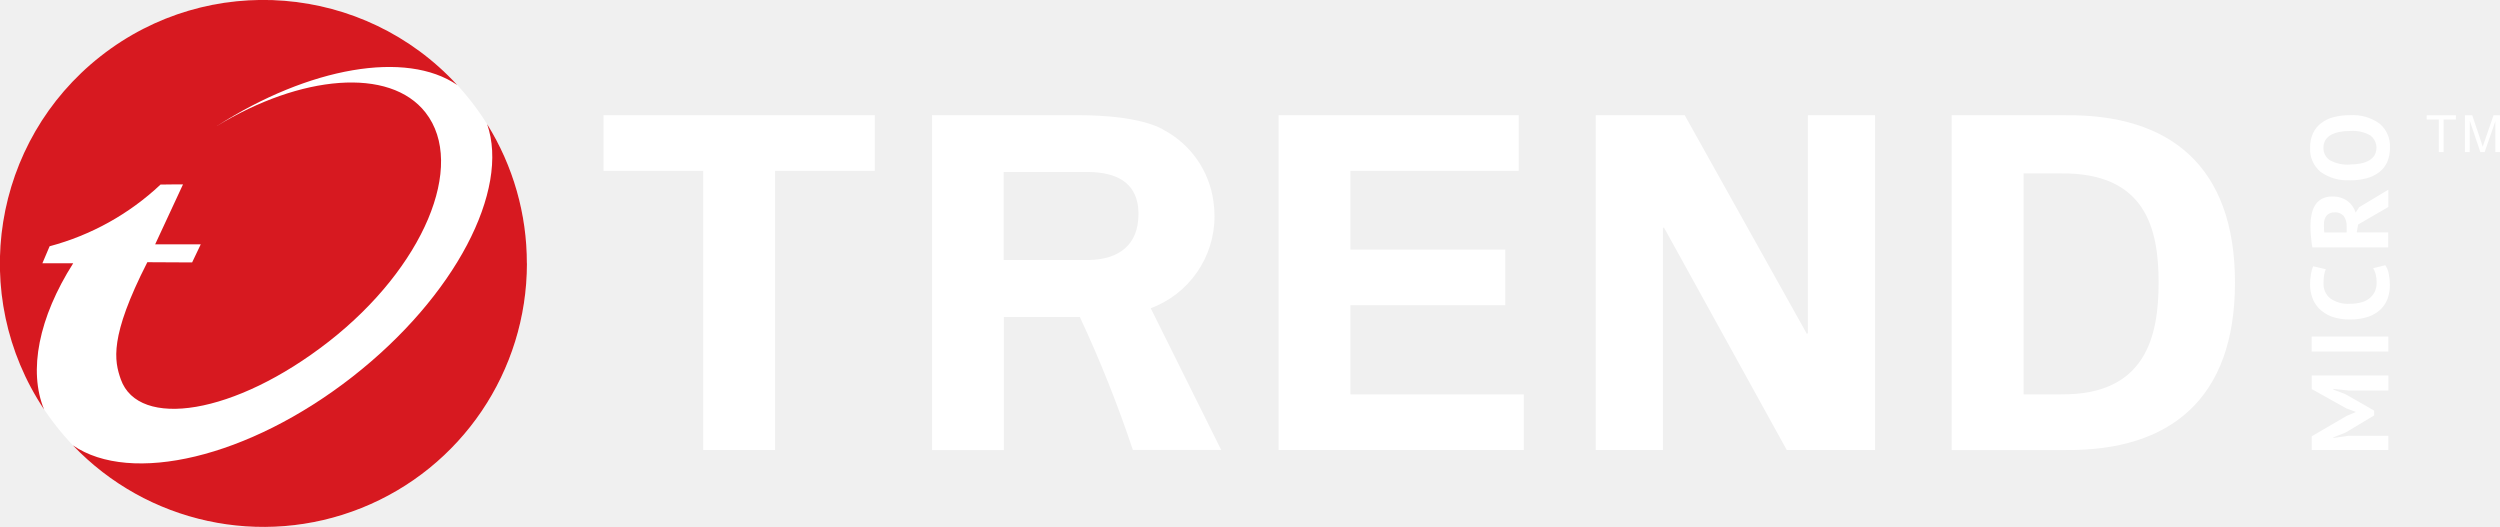
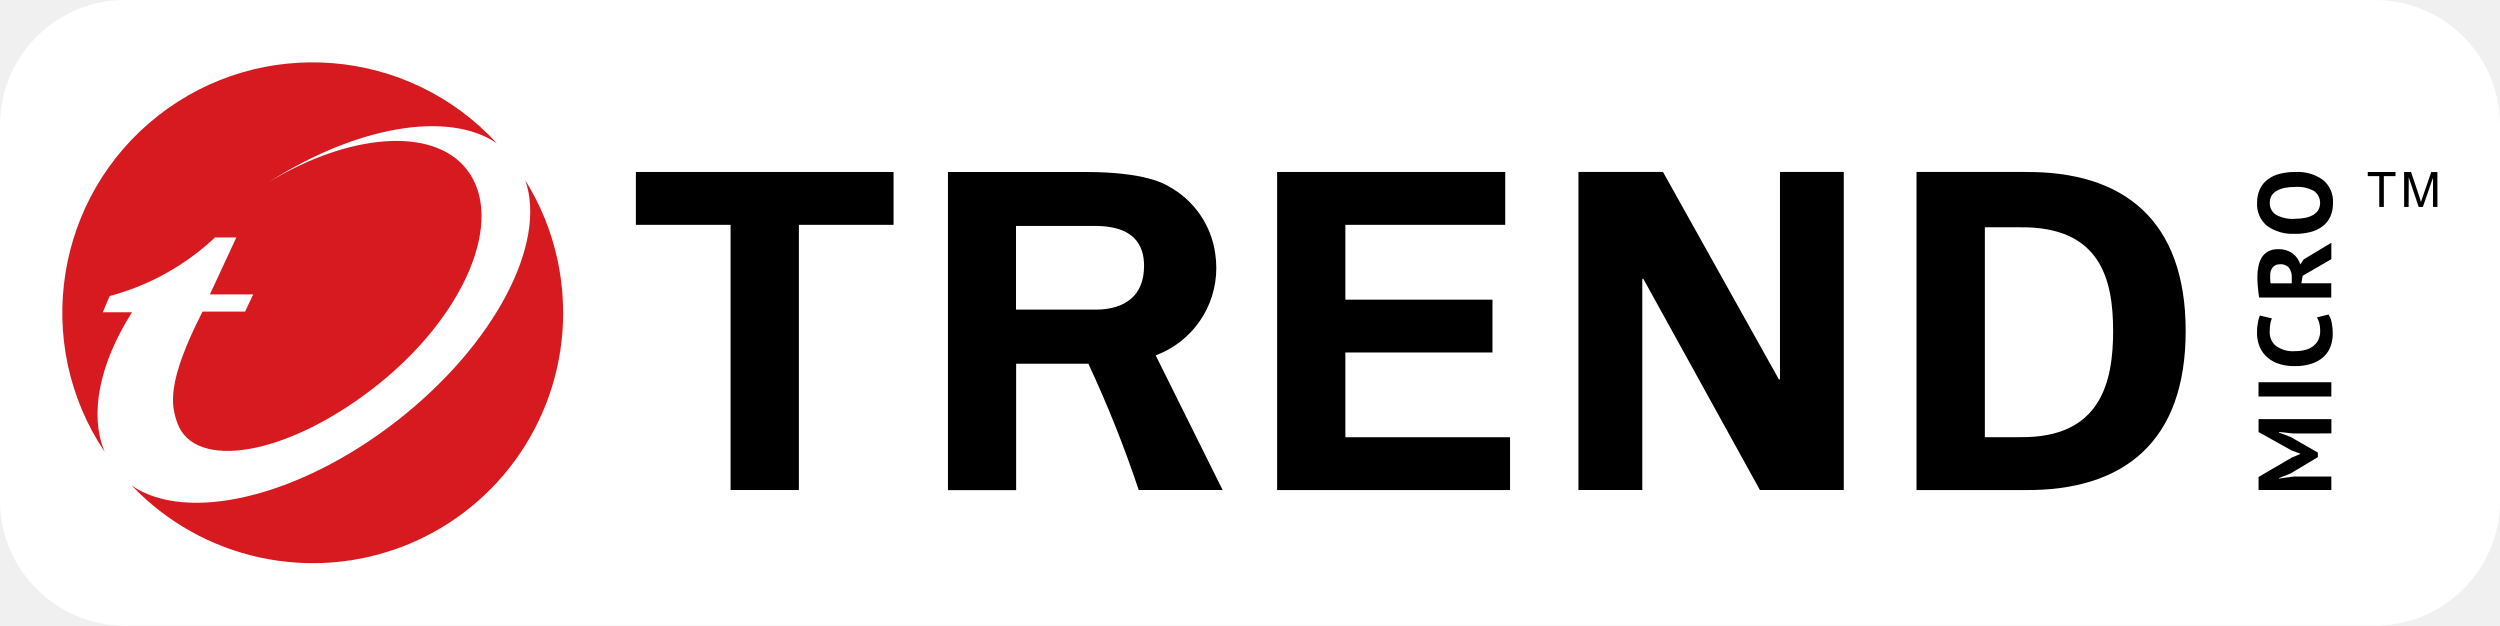
- <svg xmlns="http://www.w3.org/2000/svg" id="Group_2769" data-name="Group 2769" width="144.704" height="30.5" viewBox="0 0 144.704 30.5">
-   <defs>
-     <clipPath id="clip-path">
-       <rect id="Rectangle_1015" data-name="Rectangle 1015" width="144.704" height="30.5" fill="none" />
-     </clipPath>
+ <svg xmlns="http://www.w3.org/2000/svg" width="52.859mm" height="13.229mm" viewBox="0 0 52.859 13.229" version="1.1" id="svg1" xml:space="preserve">
+   <defs id="defs1">
+     <style id="style1">
+       .cls-1 {
+         fill: none;
+       }
+     </style>
+     <style id="style1-5">.b555f035-ddb7-45c4-a3cc-c93e6b76b4cf{fill:#e00;}</style>
  </defs>
-   <g id="Group_2768" data-name="Group 2768" clip-path="url(#clip-path)">
-     <path id="Path_1419" data-name="Path 1419" d="M30.507,15.258A15.248,15.248,0,1,1,15.258.01,15.248,15.248,0,0,1,30.507,15.258" transform="translate(-0.007 -0.007)" fill="#fff" />
-     <path id="Path_1420" data-name="Path 1420" d="M2.552,23.7A15.249,15.249,0,0,1,26.463,4.919C23.517,2.905,17.9,3.868,12.543,7.3,17.4,4.334,22.56,3.865,24.63,6.514c2.38,3.043-.122,8.975-5.592,13.25S8.021,24.843,6.993,21.96c-.378-1.076-.675-2.449,1.535-6.783l2.592.013.5-1.048H8.981l1.611-3.468s-1.288,0-1.3.009a15.01,15.01,0,0,1-6.42,3.571l-.419.985H4.237C2.242,18.373,1.629,21.462,2.552,23.7Z" fill="#d71920" />
-     <path id="Path_1421" data-name="Path 1421" d="M39.771,31.045A15.249,15.249,0,0,1,13.49,41.571c3.346,2.3,10.16.735,16.177-3.965,5.957-4.653,9.125-10.808,7.8-14.626a15.18,15.18,0,0,1,2.3,8.065" transform="translate(-9.271 -15.794)" fill="#d71920" />
-     <path id="Path_1422" data-name="Path 1422" d="M430,70.369l-.882-.094v.038l.71.272,1.657.948v.278l-1.661.994-.707.281v.031l.879-.125h2.308v.822H427.87v-.794l2.03-1.185.507-.21V71.6l-.522-.191-2.014-1.123V69.5h4.438v.869H430Z" transform="translate(-294.065 -47.766)" fill="#fff" />
-     <rect id="Rectangle_1014" data-name="Rectangle 1014" width="4.438" height="0.869" transform="translate(133.802 19.48)" fill="#fff" />
-     <path id="Path_1423" data-name="Path 1423" d="M431.92,49.07a1.343,1.343,0,0,1,.206.516,3.337,3.337,0,0,1,.062.644,2.328,2.328,0,0,1-.122.757,1.672,1.672,0,0,1-.4.632,1.968,1.968,0,0,1-.716.435,3.154,3.154,0,0,1-1.069.163,3.006,3.006,0,0,1-1.095-.178,2.067,2.067,0,0,1-.71-.469,1.735,1.735,0,0,1-.388-.644,2.27,2.27,0,0,1-.119-.71,3.427,3.427,0,0,1,.053-.644,2.33,2.33,0,0,1,.122-.435l.735.172a1.262,1.262,0,0,0-.1.347,3.045,3.045,0,0,0-.031.485,1.049,1.049,0,0,0,.375.844,1.756,1.756,0,0,0,1.166.322,2.433,2.433,0,0,0,.625-.075,1.3,1.3,0,0,0,.482-.231,1.094,1.094,0,0,0,.316-.388,1.216,1.216,0,0,0,.109-.538,1.756,1.756,0,0,0-.056-.482,1.387,1.387,0,0,0-.144-.344l.707-.175Z" transform="translate(-293.858 -33.725)" fill="#fff" />
-     <path id="Path_1424" data-name="Path 1424" d="M427.749,38.46c-.019-.1-.034-.2-.047-.316s-.025-.222-.034-.335-.016-.222-.022-.328-.006-.2-.006-.291a3.086,3.086,0,0,1,.059-.613,1.691,1.691,0,0,1,.194-.538,1.071,1.071,0,0,1,.385-.382,1.2,1.2,0,0,1,.613-.144,1.458,1.458,0,0,1,.888.253,1.306,1.306,0,0,1,.475.679l.2-.31,1.692-1.016v1L430.4,37.131l-.081.457h1.82v.869h-4.394Zm.669-1.332c0,.088,0,.175.006.263a.966.966,0,0,0,.022.2h1.288v-.369a.945.945,0,0,0-.163-.575.647.647,0,0,0-.547-.216.564.564,0,0,0-.444.178.753.753,0,0,0-.159.519Z" transform="translate(-293.907 -24.137)" fill="#fff" />
-     <path id="Path_1425" data-name="Path 1425" d="M429.878,25.085a2.638,2.638,0,0,1-1.707-.488,1.7,1.7,0,0,1-.6-1.395,1.936,1.936,0,0,1,.166-.832,1.522,1.522,0,0,1,.472-.588,1.975,1.975,0,0,1,.729-.35,3.689,3.689,0,0,1,.944-.113,2.63,2.63,0,0,1,1.711.491,1.691,1.691,0,0,1,.6,1.392,1.985,1.985,0,0,1-.163.838,1.55,1.55,0,0,1-.469.588,2.1,2.1,0,0,1-.729.347,3.674,3.674,0,0,1-.948.116Zm0-.913a3.163,3.163,0,0,0,.619-.056,1.579,1.579,0,0,0,.485-.175.929.929,0,0,0,.319-.3.9.9,0,0,0-.247-1.154,2.1,2.1,0,0,0-1.176-.253,3.3,3.3,0,0,0-.6.053,1.812,1.812,0,0,0-.491.169.914.914,0,0,0-.328.3.845.845,0,0,0-.116.45.826.826,0,0,0,.372.719,2.093,2.093,0,0,0,1.16.253Z" transform="translate(-293.858 -14.653)" fill="#fff" />
-     <path id="Path_1426" data-name="Path 1426" d="M450.832,21.58h-.71V23.46h-.278V21.58h-.7v-.25h1.692Z" transform="translate(-308.683 -14.66)" fill="#fff" />
-     <path id="Path_1427" data-name="Path 1427" d="M458.26,23.46h-.269V21.677l-.619,1.783h-.253l-.607-1.814-.006,1.814h-.275V21.33h.422l.507,1.507s.022.063.056.178a.644.644,0,0,1,.041.141l.119-.344.51-1.482h.375Z" transform="translate(-313.556 -14.66)" fill="#fff" />
-     <path id="Path_1428" data-name="Path 1428" d="M236.65,21.32h13.9v3.221h-9.741V29.1h8.963v3.218h-8.963v5.163h10.035V40.7H236.65Z" transform="translate(-162.644 -14.653)" fill="#fff" />
-     <path id="Path_1429" data-name="Path 1429" d="M306.408,40.7l-7.114-12.887-.053.056V40.7h-3.89V21.32H300.5l7.074,12.662.056-.053V21.32h3.887V40.7Z" transform="translate(-202.987 -14.653)" fill="#fff" />
-     <path id="Path_1430" data-name="Path 1430" d="M367.835,21.318h-6.6V40.7h6.6c6.045.053,9.8-2.955,9.8-9.691s-3.756-9.748-9.8-9.688m-.288,16.158H365.4V24.689h2.152c4.935-.056,5.663,3.23,5.663,6.317s-.729,6.53-5.663,6.47" transform="translate(-248.271 -14.651)" fill="#fff" />
-     <path id="Path_1431" data-name="Path 1431" d="M111.71,21.32h15.7v3.221h-5.77V40.7H117.48V24.541h-5.77Z" transform="translate(-76.776 -14.653)" fill="#fff" />
-     <path id="Path_1432" data-name="Path 1432" d="M185.16,32.494a5.673,5.673,0,0,0,3.7-5.338,5.939,5.939,0,0,0-.063-.857,5.527,5.527,0,0,0-2.843-4.109c-.188-.119-1.407-.873-5.01-.873-.072,0-.141,0-.21,0H172.51V40.7h4.156V33h4.4a72,72,0,0,1,3.068,7.693h5.113l-4.078-8.2Zm-8.5-7.89h4.91c1.648.025,2.68.619,2.865,2v.025c.006.047.009.1.013.144s.006.1.009.144V27.1c-.016,1.682-1.085,2.577-2.89,2.6h-4.91V24.607Z" transform="translate(-118.562 -14.65)" fill="#fff" />
+   <g id="layer1" transform="translate(-577.1033,-3265.91)">
+     <g id="g125" transform="translate(-82.93671,99.77569)">
+       <rect style="fill:#ffffff;fill-opacity:1;stroke-width:2.377;stroke-linecap:round;stroke-linejoin:round" id="rect103" width="52.859" height="13.229" x="660.04" y="3166.134" ry="2.646" />
+       <path id="Path_1419" data-name="Path 1419" d="m 671.947,3172.749 a 5.291,5.291 0 1 1 -5.291,-5.291 5.291,5.291 0 0 1 5.291,5.291" fill="#ffffff" style="stroke-width:0.347" />
+       <path id="Path_1420" data-name="Path 1420" d="m 662.248,3175.681 a 5.291,5.291 0 0 1 8.297,-6.517 c -1.022,-0.699 -2.971,-0.365 -4.83,0.826 1.685,-1.029 3.476,-1.192 4.194,-0.273 0.826,1.056 -0.042,3.114 -1.94,4.598 -1.898,1.484 -3.823,1.762 -4.18,0.762 -0.131,-0.373 -0.234,-0.85 0.533,-2.354 h 0.899 l 0.173,-0.364 h -0.916 l 0.559,-1.204 c 0,0 -0.447,0 -0.451,0 a 5.209,5.209 0 0 1 -2.228,1.239 l -0.145,0.342 h 0.619 c -0.692,1.087 -0.905,2.159 -0.585,2.936 z" fill="#d71920" style="stroke-width:0.347" />
+       <path id="Path_1421" data-name="Path 1421" d="m 671.947,3172.749 a 5.291,5.291 0 0 1 -9.12,3.653 c 1.161,0.798 3.526,0.255 5.614,-1.376 2.067,-1.615 3.166,-3.75 2.707,-5.075 a 5.268,5.268 0 0 1 0.798,2.799" fill="#d71920" style="stroke-width:0.347" />
+       <path id="Path_1422" data-name="Path 1422" d="m 708.533,3175.3 -0.306,-0.033 v 0.013 l 0.246,0.094 0.575,0.329 v 0.096 l -0.576,0.345 -0.245,0.098 v 0.011 l 0.305,-0.043 h 0.801 v 0.285 H 707.794 v -0.276 l 0.704,-0.411 0.176,-0.073 v -0.01 l -0.181,-0.066 -0.699,-0.39 v -0.273 h 1.54 v 0.302 z" fill="#ffffff" style="fill:#000000;fill-opacity:1;stroke-width:0.347" />
+       <rect id="Rectangle_1014" data-name="Rectangle 1014" width="1.54" height="0.302" fill="#ffffff" x="707.793" y="3174.216" style="fill:#000000;fill-opacity:1;stroke-width:0.347" />
+       <path id="Path_1423" data-name="Path 1423" d="m 709.271,3172.782 a 0.466,0.466 0 0 1 0.071,0.179 1.158,1.158 0 0 1 0.021,0.224 0.808,0.808 0 0 1 -0.042,0.263 0.58,0.58 0 0 1 -0.139,0.219 0.683,0.683 0 0 1 -0.248,0.151 1.094,1.094 0 0 1 -0.371,0.057 1.043,1.043 0 0 1 -0.38,-0.062 0.717,0.717 0 0 1 -0.246,-0.163 0.602,0.602 0 0 1 -0.135,-0.224 0.788,0.788 0 0 1 -0.041,-0.246 1.189,1.189 0 0 1 0.018,-0.223 0.809,0.809 0 0 1 0.042,-0.151 l 0.255,0.06 a 0.438,0.438 0 0 0 -0.035,0.12 1.057,1.057 0 0 0 -0.011,0.168 0.364,0.364 0 0 0 0.13,0.293 0.609,0.609 0 0 0 0.405,0.112 0.844,0.844 0 0 0 0.217,-0.026 0.451,0.451 0 0 0 0.167,-0.08 0.38,0.38 0 0 0 0.11,-0.135 0.422,0.422 0 0 0 0.038,-0.187 0.609,0.609 0 0 0 -0.019,-0.167 0.481,0.481 0 0 0 -0.05,-0.119 l 0.245,-0.061 z" fill="#ffffff" style="fill:#000000;fill-opacity:1;stroke-width:0.347" />
+       <path id="Path_1424" data-name="Path 1424" d="m 707.807,3172.427 c -0.007,-0.035 -0.012,-0.069 -0.016,-0.11 -0.005,-0.04 -0.009,-0.077 -0.012,-0.116 -0.003,-0.039 -0.006,-0.077 -0.008,-0.114 -0.002,-0.037 -0.002,-0.069 -0.002,-0.101 a 1.071,1.071 0 0 1 0.021,-0.213 0.587,0.587 0 0 1 0.067,-0.187 0.372,0.372 0 0 1 0.134,-0.133 0.416,0.416 0 0 1 0.213,-0.05 0.506,0.506 0 0 1 0.308,0.088 0.453,0.453 0 0 1 0.165,0.236 l 0.069,-0.107 0.587,-0.353 v 0.347 l -0.606,0.351 -0.028,0.159 h 0.632 v 0.301 h -1.525 z m 0.232,-0.462 c 0,0.031 0,0.061 0.002,0.091 a 0.335,0.335 0 0 0 0.008,0.069 h 0.447 v -0.128 a 0.328,0.328 0 0 0 -0.057,-0.2 0.225,0.225 0 0 0 -0.19,-0.075 0.196,0.196 0 0 0 -0.154,0.062 0.261,0.261 0 0 0 -0.055,0.18 z" fill="#ffffff" style="fill:#000000;fill-opacity:1;stroke-width:0.347" />
+       <path id="Path_1425" data-name="Path 1425" d="m 708.563,3171.077 a 0.915,0.915 0 0 1 -0.592,-0.169 0.59,0.59 0 0 1 -0.208,-0.484 0.672,0.672 0 0 1 0.058,-0.289 0.528,0.528 0 0 1 0.164,-0.204 0.685,0.685 0 0 1 0.253,-0.121 1.28,1.28 0 0 1 0.328,-0.039 0.913,0.913 0 0 1 0.594,0.17 0.587,0.587 0 0 1 0.208,0.483 0.689,0.689 0 0 1 -0.057,0.291 0.538,0.538 0 0 1 -0.163,0.204 0.729,0.729 0 0 1 -0.253,0.12 1.275,1.275 0 0 1 -0.329,0.04 z m 0,-0.317 a 1.098,1.098 0 0 0 0.215,-0.019 0.548,0.548 0 0 0 0.168,-0.061 0.322,0.322 0 0 0 0.111,-0.104 0.312,0.312 0 0 0 -0.086,-0.401 0.729,0.729 0 0 0 -0.408,-0.088 1.145,1.145 0 0 0 -0.208,0.018 0.629,0.629 0 0 0 -0.17,0.059 0.317,0.317 0 0 0 -0.114,0.104 0.293,0.293 0 0 0 -0.04,0.156 0.287,0.287 0 0 0 0.129,0.249 0.726,0.726 0 0 0 0.403,0.088 z" fill="#ffffff" style="fill:#000000;fill-opacity:1;stroke-width:0.347" />
+       <path id="Path_1426" data-name="Path 1426" d="m 710.689,3169.858 h -0.246 v 0.652 h -0.097 v -0.652 h -0.243 v -0.087 h 0.587 z" fill="#ffffff" style="fill:#000000;fill-opacity:1;stroke-width:0.347" />
+       <path id="Path_1427" data-name="Path 1427" d="m 711.576,3170.51 h -0.093 v -0.619 l -0.215,0.619 h -0.088 l -0.211,-0.629 -0.002,0.629 h -0.095 v -0.739 h 0.146 l 0.176,0.523 c 0,0 0.008,0.022 0.019,0.062 a 0.223,0.223 0 0 1 0.014,0.049 l 0.041,-0.119 0.177,-0.514 h 0.13 z" fill="#ffffff" style="fill:#000000;fill-opacity:1;stroke-width:0.347" />
+       <path id="Path_1428" data-name="Path 1428" d="m 687.043,3169.77 h 4.823 v 1.118 h -3.38 v 1.582 h 3.11 v 1.117 h -3.11 v 1.792 h 3.482 v 1.117 h -4.925 z" fill="#ffffff" style="fill:#000000;fill-opacity:1;stroke-width:0.347" />
+       <path id="Path_1429" data-name="Path 1429" d="m 697.251,3176.495 -2.469,-4.472 -0.018,0.019 v 4.452 h -1.35 v -6.725 h 1.787 l 2.455,4.394 0.019,-0.018 v -4.375 h 1.349 v 6.725 z" fill="#ffffff" style="fill:#000000;fill-opacity:1;stroke-width:0.347" />
+       <path id="Path_1430" data-name="Path 1430" d="m 702.852,3169.77 h -2.29 v 6.726 h 2.29 c 2.098,0.018 3.401,-1.025 3.401,-3.363 0,-2.337 -1.303,-3.383 -3.401,-3.362 m -0.1,5.607 h -0.745 v -4.438 h 0.747 c 1.712,-0.019 1.965,1.121 1.965,2.192 0,1.071 -0.253,2.266 -1.965,2.245" fill="#ffffff" style="fill:#000000;fill-opacity:1;stroke-width:0.347" />
+       <path id="Path_1431" data-name="Path 1431" d="m 673.485,3169.77 h 5.448 v 1.118 h -2.002 v 5.607 h -1.444 v -5.607 h -2.002 z" fill="#ffffff" style="fill:#000000;fill-opacity:1;stroke-width:0.347" />
+       <path id="Path_1432" data-name="Path 1432" d="m 684.473,3173.649 a 1.969,1.969 0 0 0 1.284,-1.852 2.061,2.061 0 0 0 -0.022,-0.297 1.918,1.918 0 0 0 -0.987,-1.426 c -0.065,-0.041 -0.488,-0.303 -1.738,-0.303 -0.025,0 -0.049,0 -0.073,0 h -2.854 v 6.726 h 1.442 v -2.672 h 1.527 a 24.984,24.984 0 0 1 1.065,2.67 h 1.774 l -1.415,-2.845 z m -2.95,-2.738 h 1.704 c 0.572,0.01 0.93,0.215 0.994,0.694 v 0.01 c 0.002,0.016 0.003,0.035 0.005,0.05 0.001,0.015 0.002,0.035 0.003,0.05 v 0.064 c -0.006,0.584 -0.377,0.894 -1.003,0.902 h -1.704 v -1.767 z" fill="#ffffff" style="fill:#000000;fill-opacity:1;stroke-width:0.347" />
+     </g>
  </g>
+   <style type="text/css" id="style1-7">
+ 	.st0{display:none;}
+ 	.st1{display:inline;}
+ 	.st2{fill:#FFFFFF;}
+ 	.st3{display:inline;fill:#FFFFFF;}
+ 	.st4{fill:#231F20;}
+ 	.st5{clip-path:url(#SVGID_2_);fill:#231F20;}
+ 	.st6{fill:#003D79;}
+ 	.st7{display:inline;fill:#231F20;}
+ 	.st8{clip-path:url(#SVGID_4_);fill:#231F20;}
+ 	.st9{display:inline;fill:#003D79;}
+ 	.st10{clip-path:url(#SVGID_6_);fill:#003D79;}
+ 	.st11{clip-path:url(#SVGID_6_);fill:#FFFFFF;}
+ </style>
</svg>
